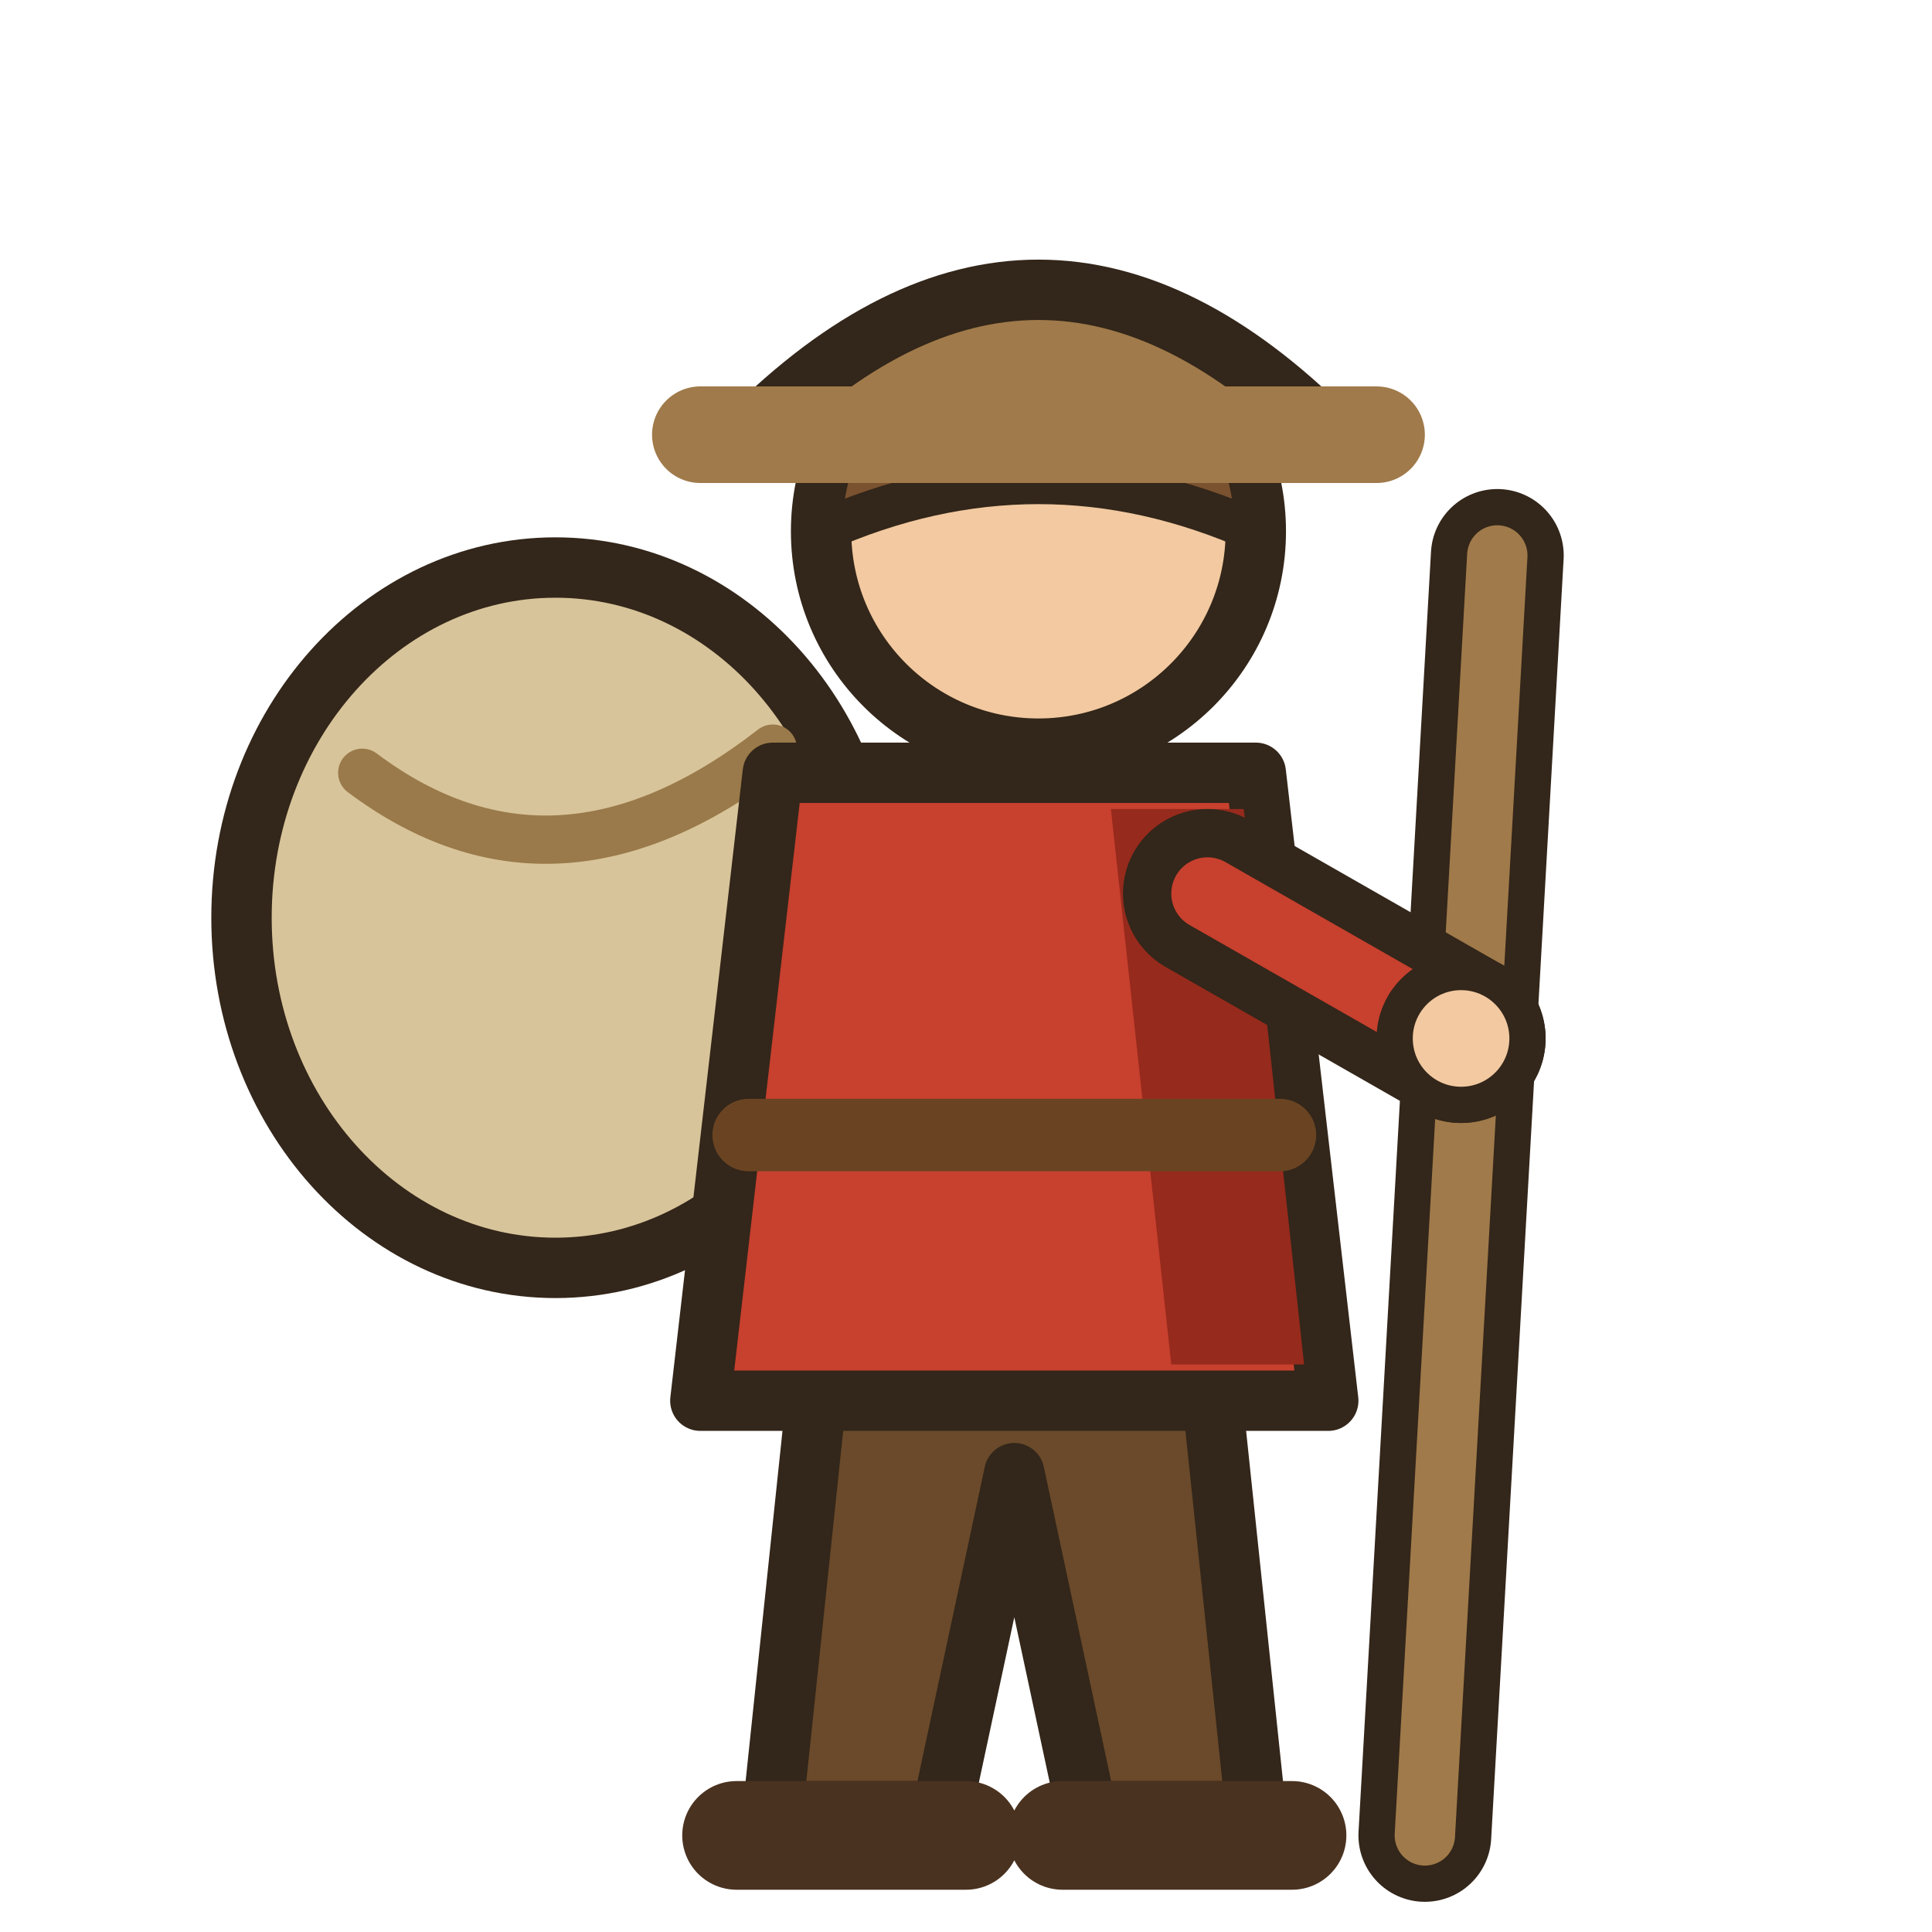
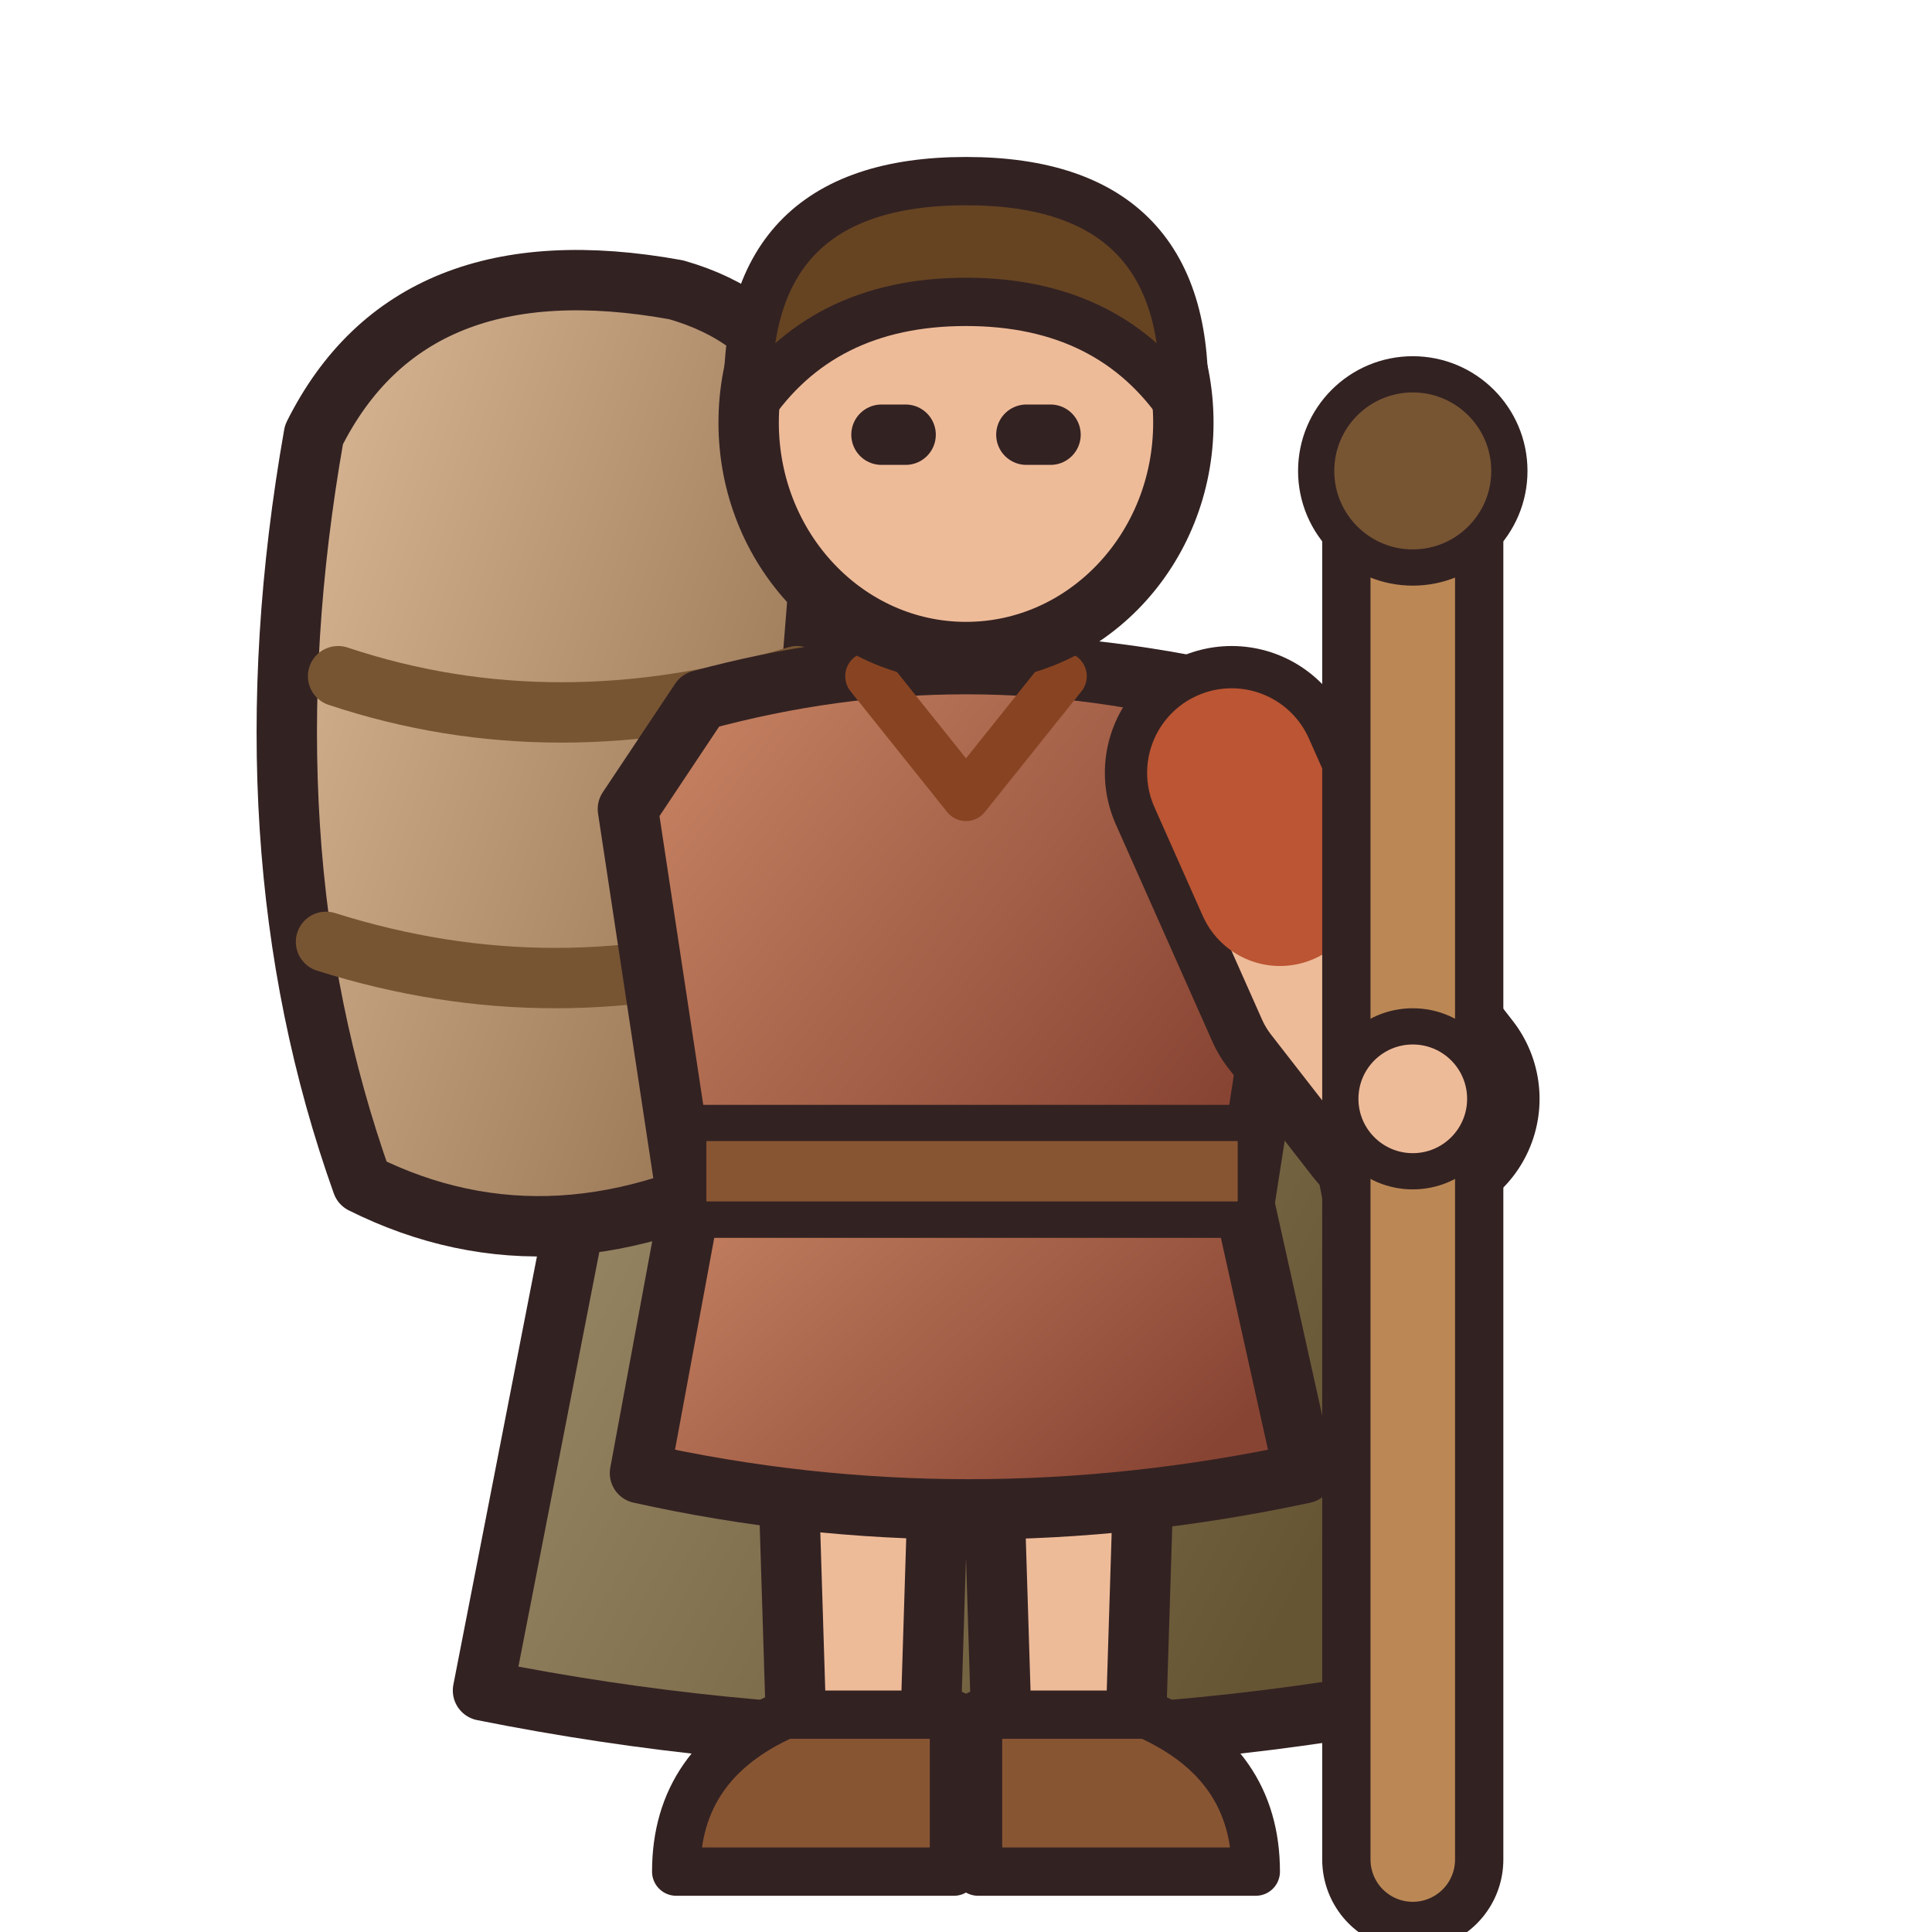
<svg xmlns="http://www.w3.org/2000/svg" viewBox="0 0 16 16">
-   <g stroke="#33261a" stroke-width=".5" stroke-linejoin="round" stroke-linecap="round">
-     <ellipse cx="4.6" cy="7.6" rx="2.6" ry="2.9" fill="#d8c49a" />
-     <path d="M3,6.4Q4.6,7.6 6.4,6.2" fill="none" stroke="#9a7a4a" stroke-width=".4" />
-     <path d="M6.8,11.2L6.4,15H7.8L8.4,12.2L9,15H10.4L10,11.2Z" fill="#6a4a2a" />
-     <path d="M6.1,15.2H8M8.8,15.2H10.7" fill="none" stroke="#4a3220" stroke-width=".9" />
-     <path d="M6.4,6.4H10.4L11,11.6H5.8Z" fill="#c8402e" />
-     <path d="M9.2,6.7H10.3L10.8,11.3H9.7Z" fill="#962a1c" stroke="none" />
-     <path d="M6.2,9.4 10.6,9.4" fill="none" stroke="#6a4422" stroke-width=".6" />
-     <circle cx="8.6" cy="4.4" r="1.8" fill="#f2c9a0" />
-     <path d="M6.8,4.4A1.8,1.8 0 0 1 10.4,4.4Q8.6,3.6 6.8,4.4Z" fill="#7a5230" stroke-width=".35" />
-     <path d="M6.2,3.6Q8.6,1.2 11,3.6Z" fill="#a07a4a" />
-     <path d="M5.8,3.6 11.4,3.6" fill="none" stroke="#a07a4a" stroke-width=".8" />
-     <path d="M12.4,4.6 11.8,15.2" fill="none" stroke="#33261a" stroke-width="1.1" />
-     <path d="M12.4,4.6 11.8,15.2" fill="none" stroke="#a07a4a" stroke-width=".5" />
-     <path d="M10,7.4 12.1,8.6" fill="none" stroke="#33261a" stroke-width="1.4" />
-     <path d="M10,7.4 12.1,8.6" fill="none" stroke="#c8402e" stroke-width=".6" />
-     <circle cx="12.1" cy="8.6" r=".55" fill="#f2c9a0" stroke-width=".3" />
+   <defs>
+     <linearGradient id="g0" y2=".6">
+       <stop stop-color="#a97" />
+       <stop offset="1" stop-color="#653" />
+     </linearGradient>
+     <linearGradient id="g1" y2=".6">
+       <stop stop-color="#c86" />
+       <stop offset="1" stop-color="#843" />
+     </linearGradient>
+     <linearGradient id="g2" y2=".6">
+       <stop stop-color="#db9" />
+       <stop offset="1" stop-color="#975" />
+     </linearGradient>
+     <path id="p0" d="M10.2,6.4 11,8.2l.7,.9" />
+     <path id="p1" d="M11.7,15.4l0-11.2" />
+   </defs>
+   <g stroke="#322" stroke-width=".5" stroke-linejoin="round" stroke-linecap="round">
+     <path d="M5.6,5.8q2.4-.6 4.8,0L12,14q-4,.8-8,0Z" fill="url(#g0)" />
+     <path d="M6.5,11.3H7.8l-.1,3.2H6.6Z" fill="#eb9" />
+     <path d="M9.5,11.3H8.2l.1,3.2H9.4Z" fill="#eb9" />
+     <path d="M6.5,14.2H7.9l0,1.3H5.6q0-.9 .9-1.3Zm3,0H8.1l0,1.3h2.3q0-.9-.9-1.3Z" fill="#853" stroke-width=".4" />
+     <path d="M5.8,9.5h4.4l.6,2.7q-2.8,.6-5.5,0Z" fill="url(#g1)" />
+     <path d="M2.6,3.6q.8-1.6 3-1.2Q7,2.8 6.8,4.6l-.4,5q-1.8,1-3.4,.2Q2,7 2.6,3.6Z" fill="url(#g2)" />
+     <path d="M2.8,5.6q1.8,.6 3.8,0M2.7,7.8q1.9,.6 3.8,0" fill="none" stroke="#753" />
+     <path d="M5.8,5.8q2.2-.6 4.4,0l.6,1L10.3,10H5.7L5.2,6.7Z" fill="url(#g1)" />
+     <path d="M7.2,5.6l.8,1 .8-1" fill="none" stroke="#842" stroke-width=".4" />
+     <path d="M5.7,9.3h4.7v.8H5.7Z" fill="#853" stroke-width=".3" />
+     <g transform="translate(8,3.5)">
+       <ellipse rx="1.8" ry="1.9" fill="#eb9" />
+       <path d="M-.7,.1h.2m1,0H.7" fill="none" />
+       <path d="M-1.8-.1Q-1.9-2 0-2 1.9-2 1.8-.1 1.2-1 0-1-1.2-1-1.8-.1Z" fill="#642" stroke-width=".4" />
+     </g>
+     <use href="#p0" fill="none" stroke-width="2.1" />
+     <use href="#p0" fill="none" stroke="#eb9" stroke-width="1.2" />
+     <path d="M10.2,6.4l.4,.9" fill="none" stroke="#b53" stroke-width="1.4" />
+     <use href="#p1" fill="none" stroke-width="1.5" />
+     <use href="#p1" fill="none" stroke="#b85" stroke-width=".7" />
+     <ellipse cx="11.7" cy="3.9" rx=".8" ry=".8" fill="#753" stroke-width=".3" />
+     <circle cx="11.7" cy="9.1" r=".6" fill="#eb9" stroke-width=".3" />
  </g>
</svg>
